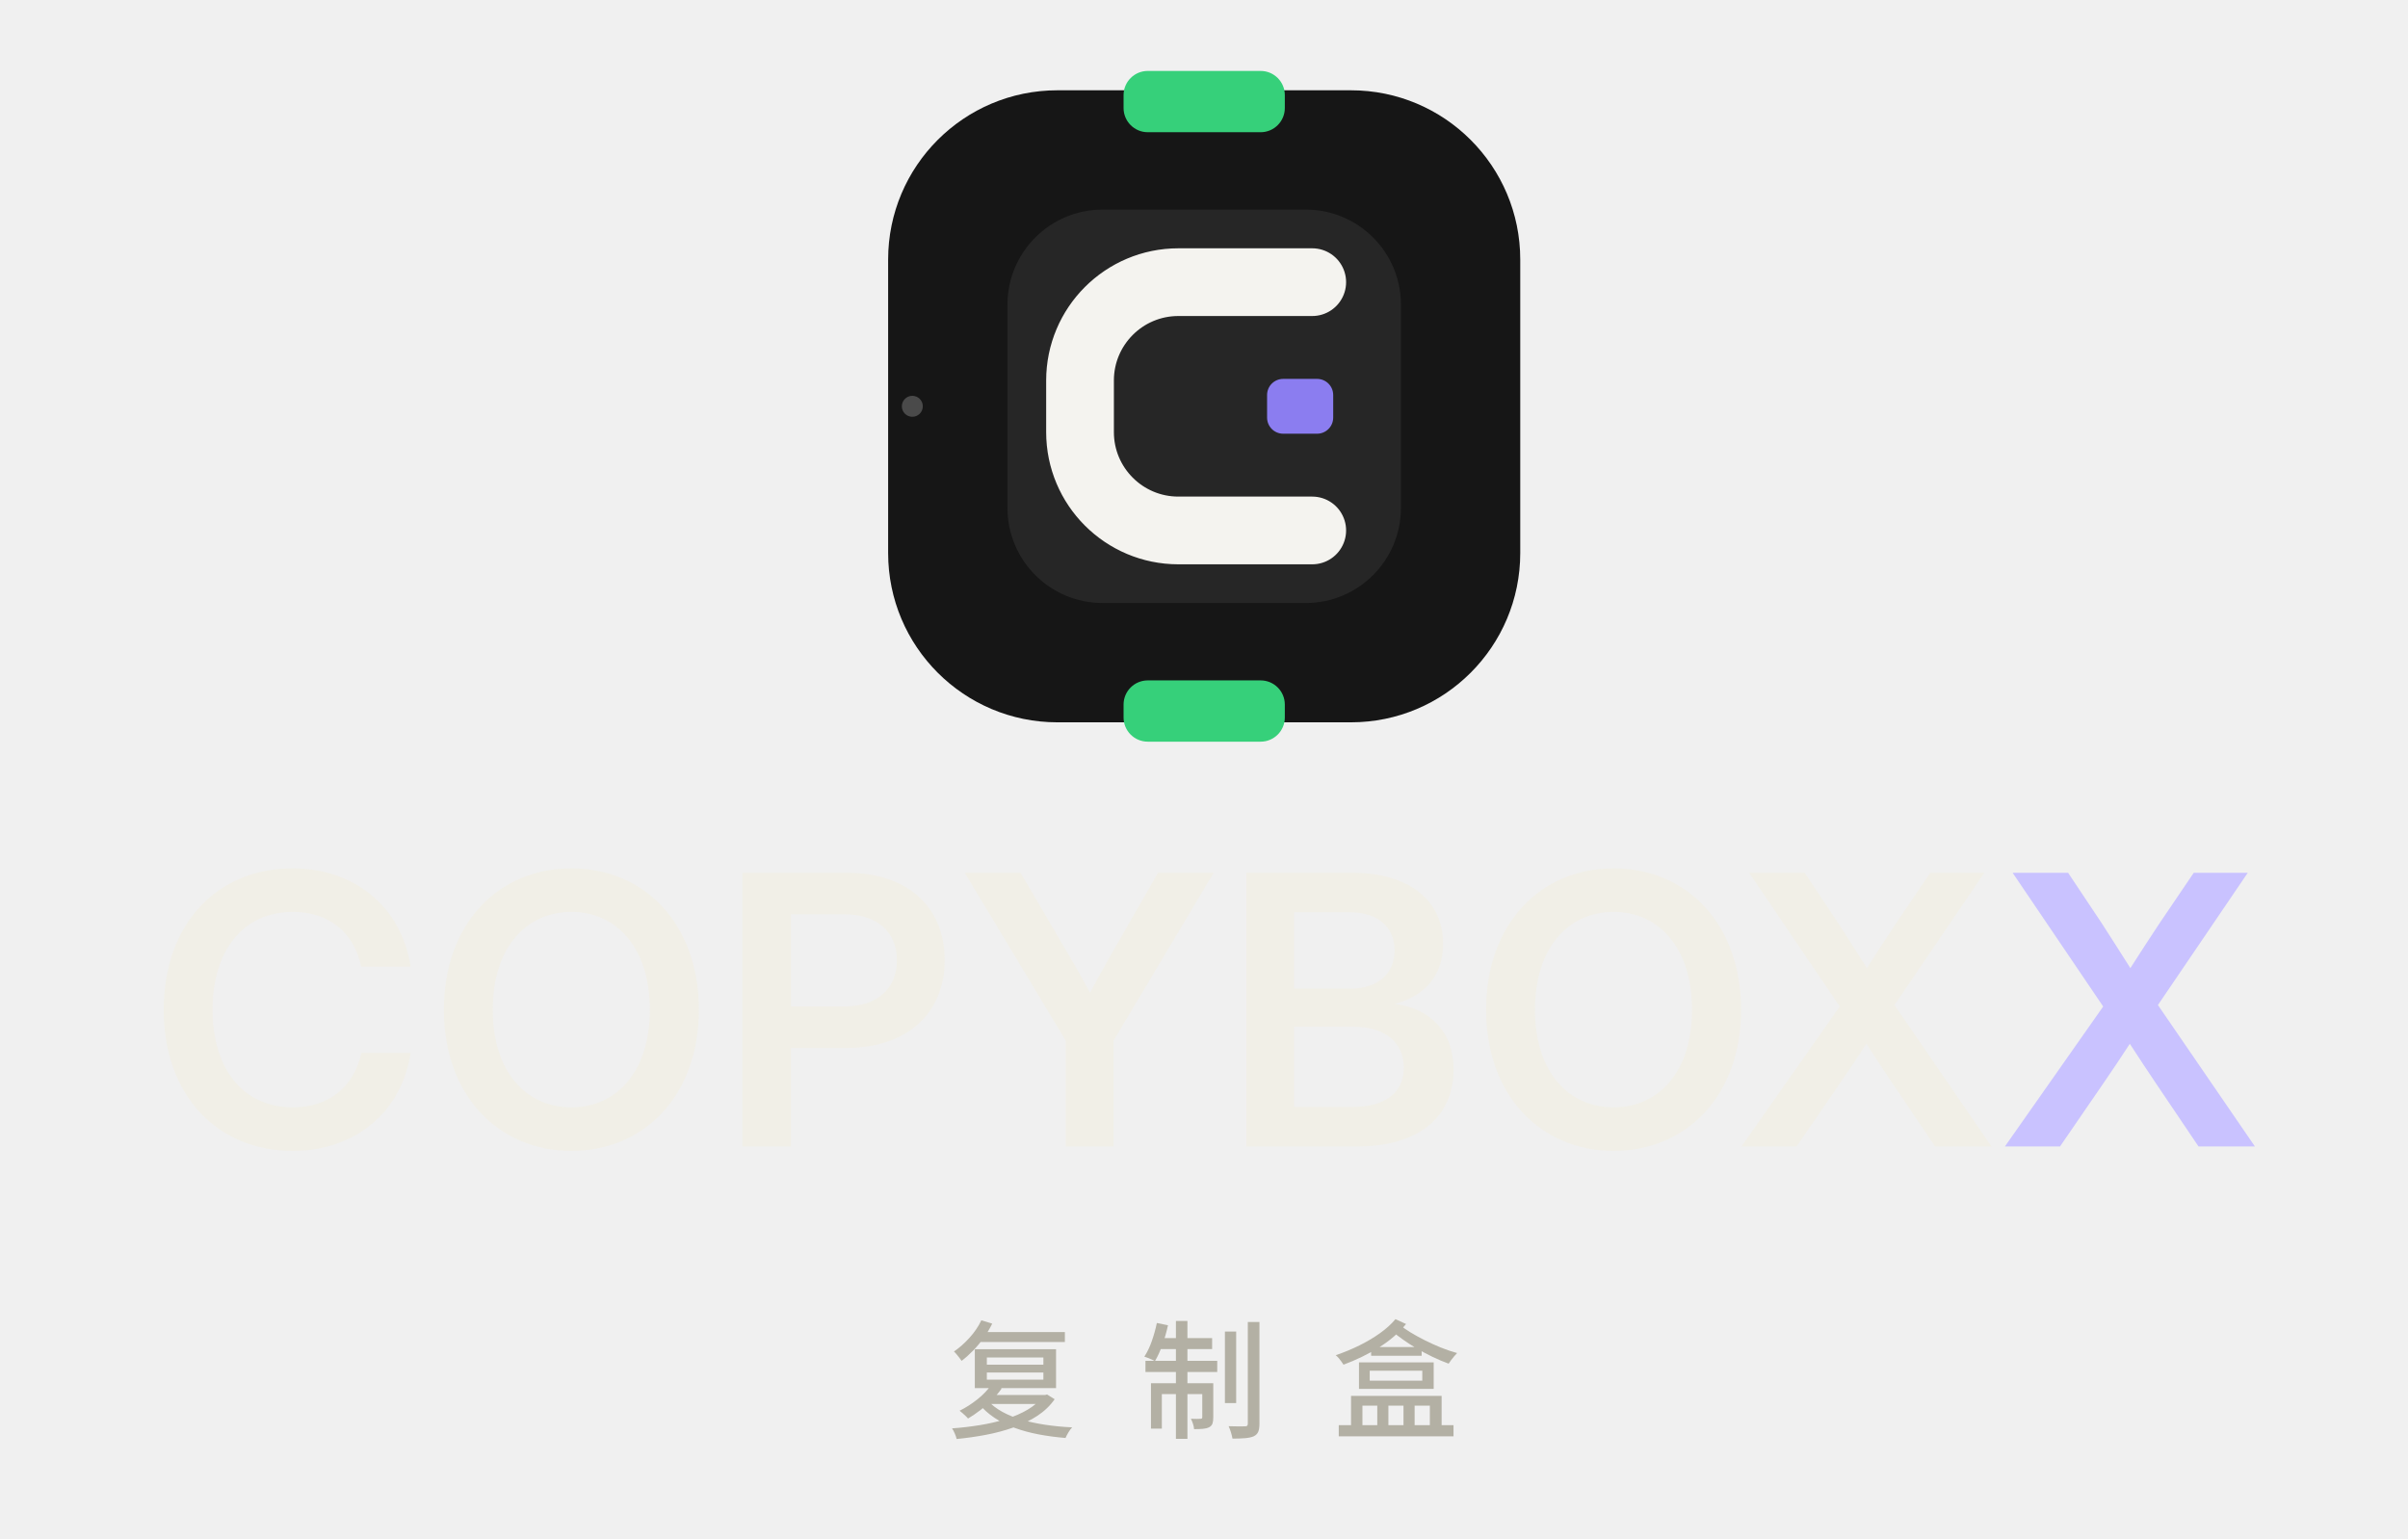
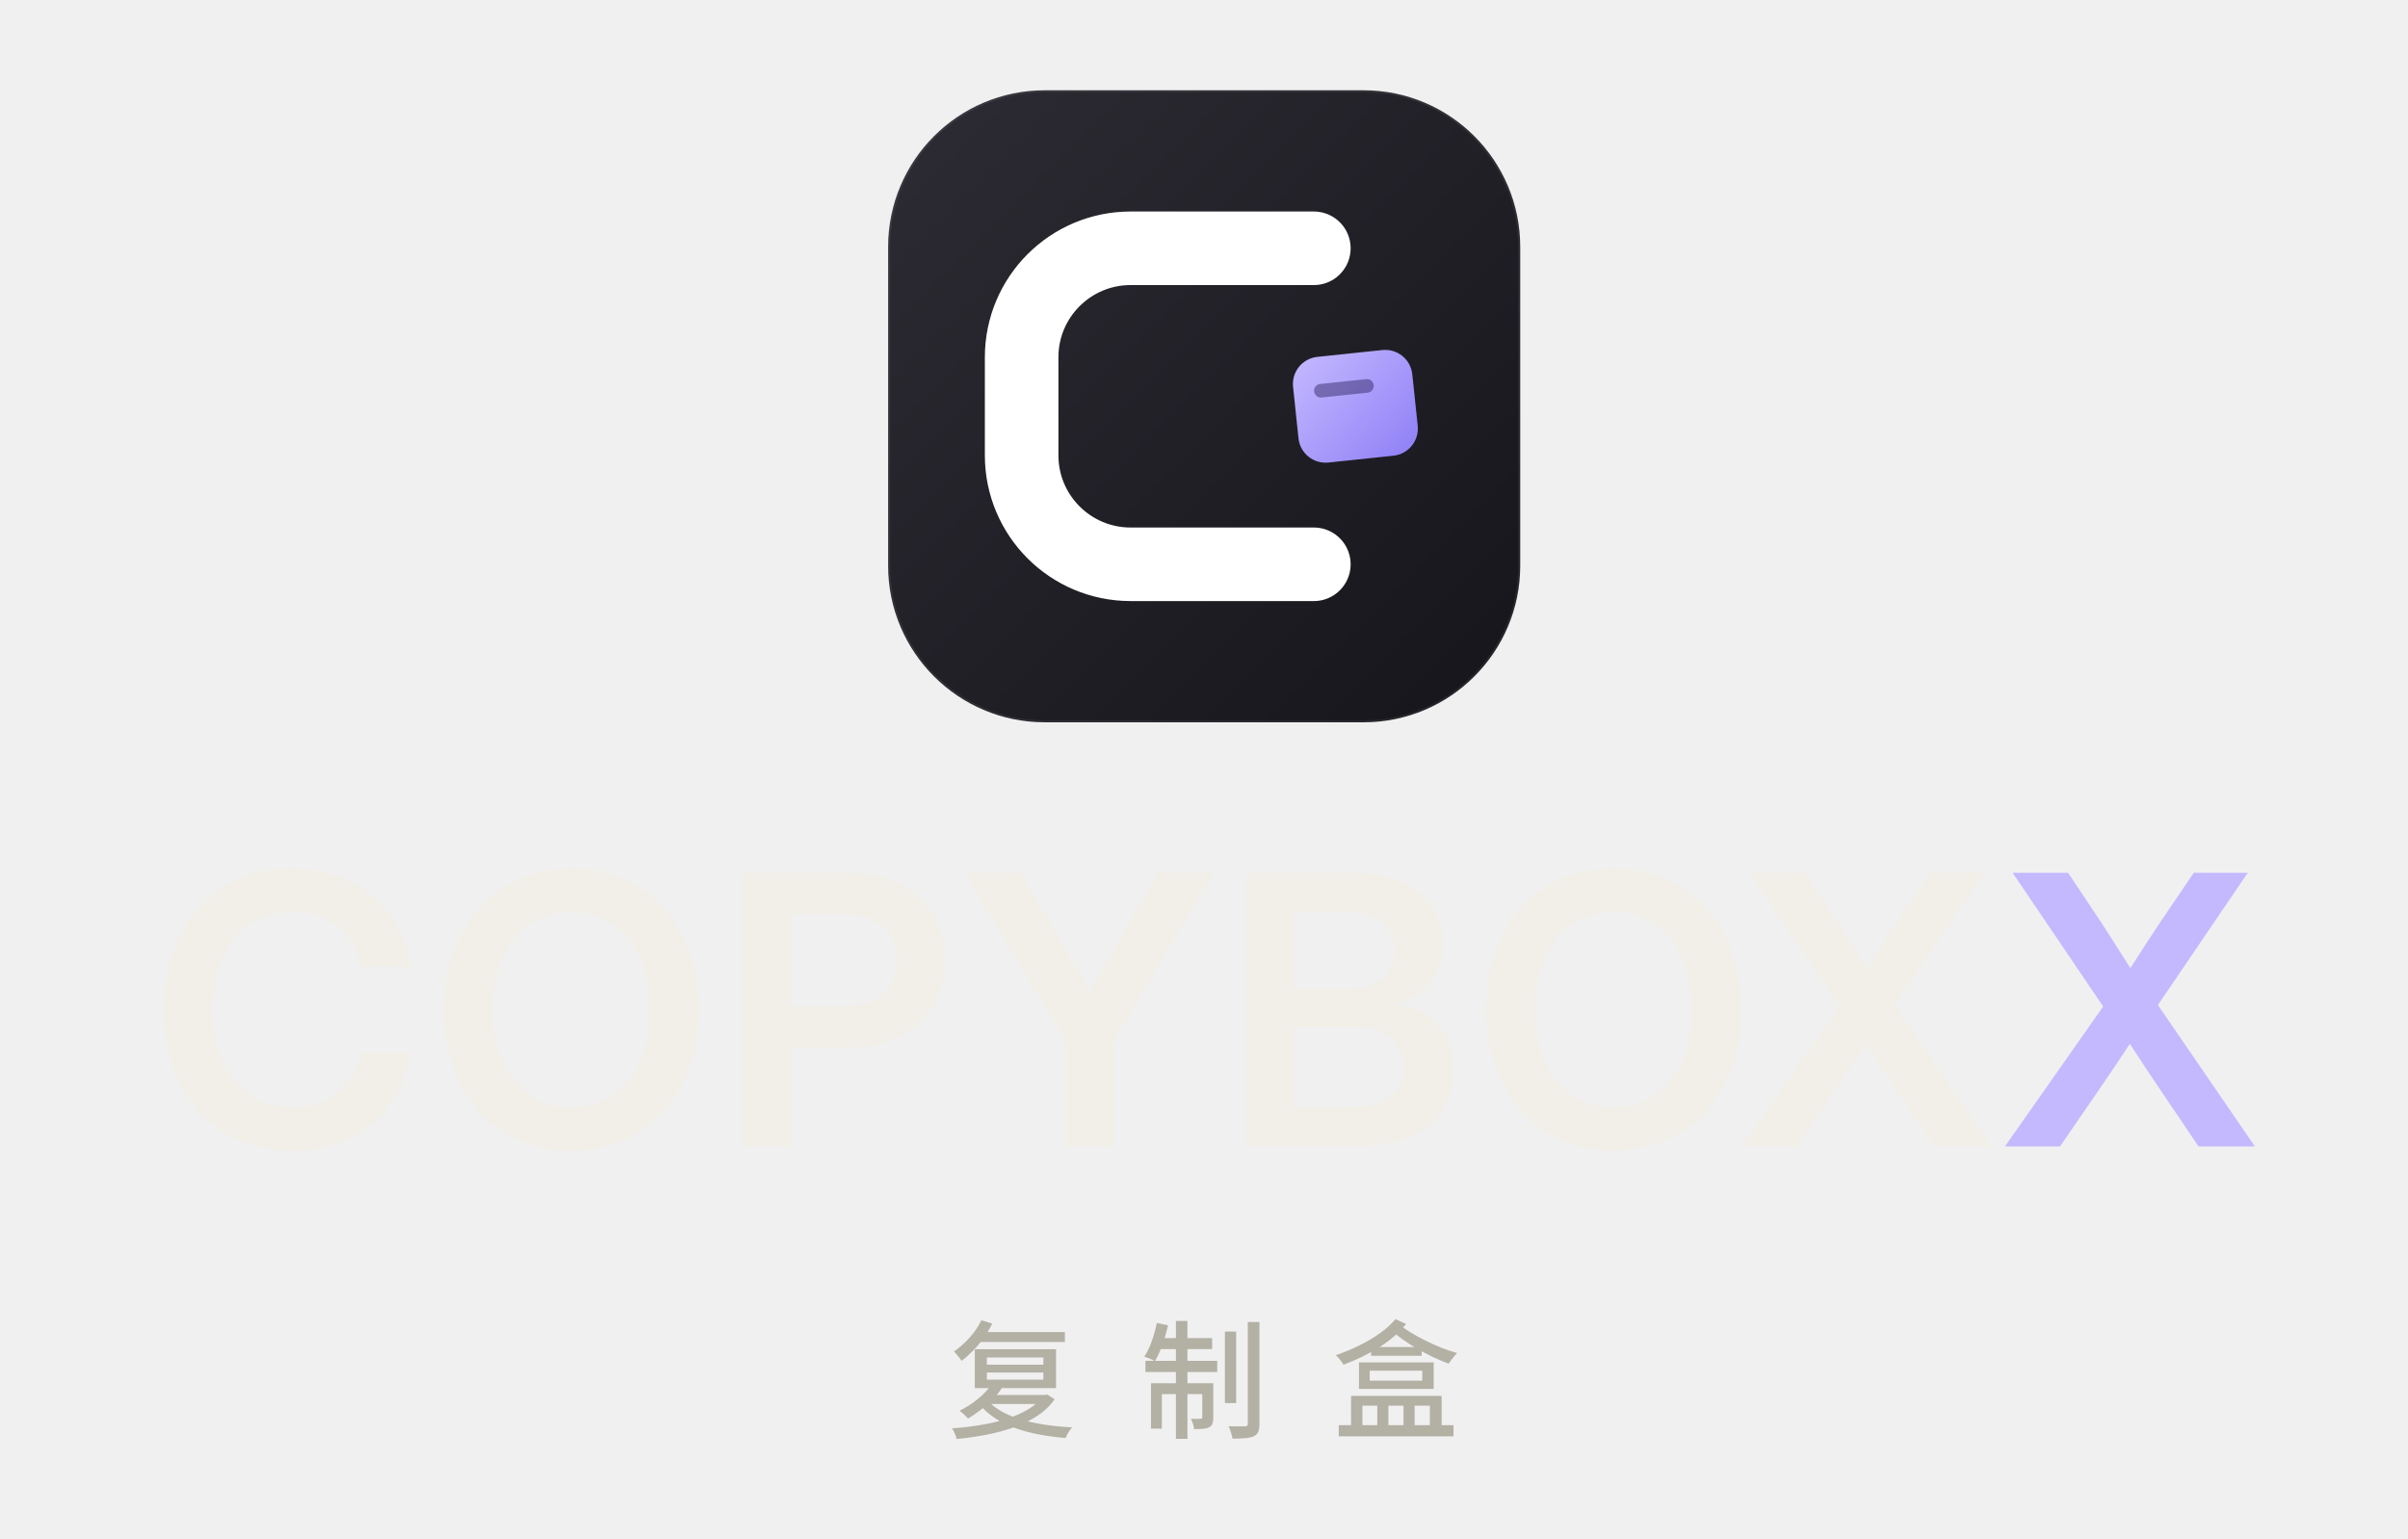
<svg xmlns="http://www.w3.org/2000/svg" viewBox="0 0 640 409" width="640" height="409">
-   <g transform="translate(236.05 24.00) scale(0.21429) translate(-120 -120)">
-     <rect x="120" y="120" width="784" height="784" rx="210" fill="#161616" />
-     <rect x="412" y="96" width="200" height="76" rx="30" fill="#36d07a" />
-     <rect x="412" y="852" width="200" height="76" rx="30" fill="#36d07a" />
-     <rect x="268" y="268" width="488" height="488" rx="118" fill="#262626" />
-     <path d="M646 358H480A122 122 0 0 0 358 480V544A122 122 0 0 0 480 666H646" fill="none" stroke="#f4f3ef" stroke-width="84" stroke-linecap="round" stroke-linejoin="round" />
-     <rect x="590" y="478" width="82" height="68" rx="20" fill="#8b7df0" />
-     <circle cx="150" cy="512" r="13" fill="#4a4a4a" />
+   <g transform="translate(236.05 24.00) scale(0.18103) translate(-48 -48)">
+     <defs>
+       <linearGradient id="sq" x1="0" y1="0" x2="1" y2="1">
+         <stop offset="0" stop-color="#2d2b33" />
+         <stop offset="1" stop-color="#16151b" />
+       </linearGradient>
+       <linearGradient id="pu" x1="0" y1="0" x2="1" y2="1">
+         <stop offset="0" stop-color="#c4b9ff" />
+         <stop offset="1" stop-color="#8f7ff6" />
+       </linearGradient>
+     </defs>
+     <rect x="48" y="48" width="928" height="928" rx="230" fill="url(#sq)" />
+     <rect x="49.5" y="49.5" width="925" height="925" rx="228.5" fill="none" stroke="rgba(255,255,255,.07)" stroke-width="3" />
+     <path d="M673 280H404A160 160 0 0 0 244 440V584A160 160 0 0 0 404 744H673" fill="none" stroke="#ffffff" stroke-width="108" stroke-linecap="round" stroke-linejoin="round" />
+     <g transform="rotate(-6 734 512)">
+       <rect x="646" y="434" width="176" height="156" rx="40" fill="url(#pu)" />
+       <rect x="676" y="474" width="88" height="20" rx="10" fill="rgba(40, 30, 90, .45)" />
+     </g>
  </g>
  <path fill="#f1efe7" transform="translate(40.00 304.75)" d="M37.793 1.172C54.199 1.172 66.699 -8.984 69.141 -24.854H56.055C54.004 -15.625 47.168 -10.4 37.891 -10.4C24.512 -10.4 16.504 -20.703 16.504 -36.328C16.504 -52.051 24.561 -62.354 37.891 -62.354C47.217 -62.354 54.053 -57.08 56.006 -47.803H69.141C66.699 -63.721 54.199 -73.926 37.793 -73.926C17.725 -73.926 3.516 -59.18 3.516 -36.328C3.516 -13.623 17.725 1.172 37.793 1.172Z" />
  <path fill="#f1efe7" transform="translate(114.46 304.75)" d="M37.402 1.172C56.885 1.172 71.289 -13.623 71.289 -36.328C71.289 -59.131 56.885 -73.926 37.402 -73.926C17.92 -73.926 3.516 -59.131 3.516 -36.328C3.516 -13.672 17.92 1.172 37.402 1.172ZM37.402 -10.4C25.488 -10.4 16.504 -19.727 16.504 -36.328C16.504 -52.979 25.488 -62.354 37.402 -62.354C49.268 -62.354 58.252 -52.979 58.252 -36.328C58.252 -19.727 49.268 -10.4 37.402 -10.4Z" />
  <path fill="#f1efe7" transform="translate(191.27 304.75)" d="M6.055 0.0H18.945V-26.172H33.594C49.561 -26.172 59.814 -35.205 59.814 -49.512C59.814 -63.77 49.805 -72.754 33.838 -72.754H6.055ZM18.945 -37.207V-61.719H33.105C41.797 -61.719 47.119 -57.08 47.119 -49.512C47.119 -41.895 41.797 -37.207 33.105 -37.207Z" />
  <path fill="#f1efe7" transform="translate(255.77 304.75)" d="M27.49 0.0H40.186V-28.125L66.797 -72.754H52.002L39.16 -50.342C37.354 -47.217 35.645 -44.043 33.936 -40.869C32.227 -44.043 30.469 -47.217 28.613 -50.342L15.479 -72.754H0.635L27.49 -28.125Z" />
  <path fill="#f1efe7" transform="translate(325.20 304.75)" d="M6.055 0.0H35.449C52.295 0.0 61.133 -8.203 61.133 -20.459C61.133 -30.811 54.395 -36.816 45.703 -37.842V-37.939C53.516 -40.088 58.35 -45.459 58.35 -53.857C58.35 -65.234 49.512 -72.754 34.18 -72.754H6.055ZM18.75 -10.498V-31.836H34.375C42.969 -31.836 47.9 -27.637 47.9 -20.898C47.9 -14.209 42.871 -10.498 34.082 -10.498ZM18.75 -41.943V-62.256H33.594C40.967 -62.256 45.459 -58.35 45.459 -52.1C45.459 -45.898 40.967 -41.943 33.594 -41.943Z" />
  <path fill="#f1efe7" transform="translate(391.46 304.75)" d="M37.402 1.172C56.885 1.172 71.289 -13.623 71.289 -36.328C71.289 -59.131 56.885 -73.926 37.402 -73.926C17.92 -73.926 3.516 -59.131 3.516 -36.328C3.516 -13.672 17.92 1.172 37.402 1.172ZM37.402 -10.4C25.488 -10.4 16.504 -19.727 16.504 -36.328C16.504 -52.979 25.488 -62.354 37.402 -62.354C49.268 -62.354 58.252 -52.979 58.252 -36.328C58.252 -19.727 49.268 -10.4 37.402 -10.4Z" />
  <path fill="#f1efe7" transform="translate(462.06 304.75)" d="M0.781 0.0H15.43L26.758 -16.504C29.248 -20.117 31.641 -23.682 33.984 -27.295C36.328 -23.682 38.672 -20.117 41.113 -16.504L52.246 0.0H67.236L41.455 -37.598L65.332 -72.754H50.977L41.846 -59.277C39.209 -55.322 36.67 -51.367 34.131 -47.412C31.641 -51.367 29.102 -55.322 26.562 -59.277L17.578 -72.754H2.832L26.904 -37.207Z" />
-   <path fill="#c9c2ff" transform="translate(532.08 304.75)" d="M0.781 0.0H15.43L26.758 -16.504C29.248 -20.117 31.641 -23.682 33.984 -27.295C36.328 -23.682 38.672 -20.117 41.113 -16.504L52.246 0.0H67.236L41.455 -37.598L65.332 -72.754H50.977L41.846 -59.277C39.209 -55.322 36.67 -51.367 34.131 -47.412C31.641 -51.367 29.102 -55.322 26.562 -59.277L17.578 -72.754H2.832L26.904 -37.207Z" />
+   <path fill="#c4b9ff" transform="translate(532.08 304.75)" d="M0.781 0.0H15.43L26.758 -16.504C29.248 -20.117 31.641 -23.682 33.984 -27.295C36.328 -23.682 38.672 -20.117 41.113 -16.504L52.246 0.0H67.236L41.455 -37.598L65.332 -72.754H50.977L41.846 -59.277C39.209 -55.322 36.67 -51.367 34.131 -47.412C31.641 -51.367 29.102 -55.322 26.562 -59.277L17.578 -72.754H2.832L26.904 -37.207Z" />
  <path fill="#b3b0a4" transform="translate(252.05 379.65)" d="M10.234 -14.824V-12.92H25.262V-14.824ZM10.234 -18.802V-16.898H25.262V-18.802ZM7.038 -21.012H28.628V-10.676H7.038ZM8.772 -28.696 11.662 -27.812Q10.744 -25.908 9.435 -24.072Q8.126 -22.236 6.613 -20.672Q5.1 -19.108 3.536 -17.918Q3.332 -18.224 2.958 -18.7Q2.584 -19.176 2.193 -19.652Q1.802 -20.128 1.496 -20.4Q3.638 -21.862 5.627 -24.055Q7.616 -26.248 8.772 -28.696ZM8.772 -25.568H30.974V-22.916H7.446ZM11.424 -11.56 14.178 -10.574Q13.09 -9.01 11.611 -7.531Q10.132 -6.052 8.483 -4.794Q6.834 -3.536 5.236 -2.584Q4.998 -2.89 4.59 -3.264Q4.182 -3.638 3.757 -4.029Q3.332 -4.42 2.992 -4.658Q5.406 -5.848 7.701 -7.667Q9.996 -9.486 11.424 -11.56ZM10.336 -8.84H25.976V-6.46H8.16ZM25.092 -8.84H25.738L26.248 -8.976L28.254 -7.718Q26.452 -5.134 23.647 -3.298Q20.842 -1.462 17.34 -0.221Q13.838 1.02 9.979 1.751Q6.12 2.482 2.21 2.856Q2.074 2.244 1.717 1.411Q1.36 0.578 0.986 0.034Q4.726 -0.238 8.398 -0.833Q12.07 -1.428 15.334 -2.448Q18.598 -3.468 21.114 -4.964Q23.63 -6.46 25.092 -8.432ZM10.472 -7.344Q12.002 -5.678 14.28 -4.403Q16.558 -3.128 19.482 -2.278Q22.406 -1.428 25.806 -0.918Q29.206 -0.408 32.912 -0.238Q32.402 0.272 31.909 1.105Q31.416 1.938 31.144 2.584Q27.404 2.278 24.004 1.632Q20.604 0.986 17.629 -0.102Q14.654 -1.19 12.274 -2.771Q9.894 -4.352 8.16 -6.46Z" />
  <path fill="#b3b0a4" transform="translate(303.05 379.65)" d="M22.508 -25.704H25.5V-6.698H22.508ZM28.594 -28.254H31.688V-1.224Q31.688 0.204 31.348 0.969Q31.008 1.734 30.158 2.142Q29.308 2.516 27.88 2.635Q26.452 2.754 24.514 2.754Q24.412 2.074 24.123 1.122Q23.834 0.17 23.494 -0.544Q24.922 -0.51 26.163 -0.493Q27.404 -0.476 27.88 -0.51Q28.254 -0.51 28.424 -0.663Q28.594 -0.816 28.594 -1.224ZM9.486 -28.526H12.546V2.822H9.486ZM16.49 -11.968H19.414V-2.89Q19.414 -1.904 19.21 -1.275Q19.006 -0.646 18.326 -0.272Q17.646 0.068 16.66 0.153Q15.674 0.238 14.314 0.238Q14.28 -0.408 14.025 -1.173Q13.77 -1.938 13.464 -2.516Q14.416 -2.482 15.113 -2.482Q15.81 -2.482 16.082 -2.516Q16.49 -2.516 16.49 -2.958ZM2.856 -11.968H17.68V-9.078H5.746V0.102H2.856ZM1.394 -17.918H20.468V-14.96H1.394ZM4.794 -23.97H19.108V-21.046H4.216ZM4.42 -27.982 7.378 -27.37Q6.8 -24.718 5.882 -22.151Q4.964 -19.584 3.91 -17.85Q3.604 -18.02 3.094 -18.258Q2.584 -18.496 2.04 -18.7Q1.496 -18.904 1.088 -19.04Q2.21 -20.706 3.06 -23.12Q3.91 -25.534 4.42 -27.982Z" />
  <path fill="#b3b0a4" transform="translate(354.05 379.65)" d="M10.37 -21.59H23.8V-19.278H10.37ZM9.996 -15.3V-12.648H23.97V-15.3ZM7.14 -17.51H26.996V-10.472H7.14ZM1.768 -0.816H32.266V2.142H1.768ZM5.032 -8.602H29.104V0.544H25.976V-6.018H21.93V0.544H18.972V-6.018H14.96V0.544H12.002V-6.018H8.058V0.544H5.032ZM16.83 -29.002 19.652 -27.71Q16.83 -24.208 12.461 -21.488Q8.092 -18.768 3.026 -16.898Q2.822 -17.238 2.465 -17.731Q2.108 -18.224 1.717 -18.683Q1.326 -19.142 0.952 -19.414Q4.25 -20.536 7.276 -22.032Q10.302 -23.528 12.784 -25.313Q15.266 -27.098 16.83 -29.002ZM17.986 -27.506Q19.074 -26.554 20.808 -25.5Q22.542 -24.446 24.599 -23.409Q26.656 -22.372 28.866 -21.471Q31.076 -20.57 33.218 -19.992Q32.878 -19.652 32.453 -19.142Q32.028 -18.632 31.637 -18.122Q31.246 -17.612 30.974 -17.17Q28.9 -17.918 26.741 -18.955Q24.582 -19.992 22.576 -21.165Q20.57 -22.338 18.887 -23.528Q17.204 -24.718 16.014 -25.738Z" />
</svg>
